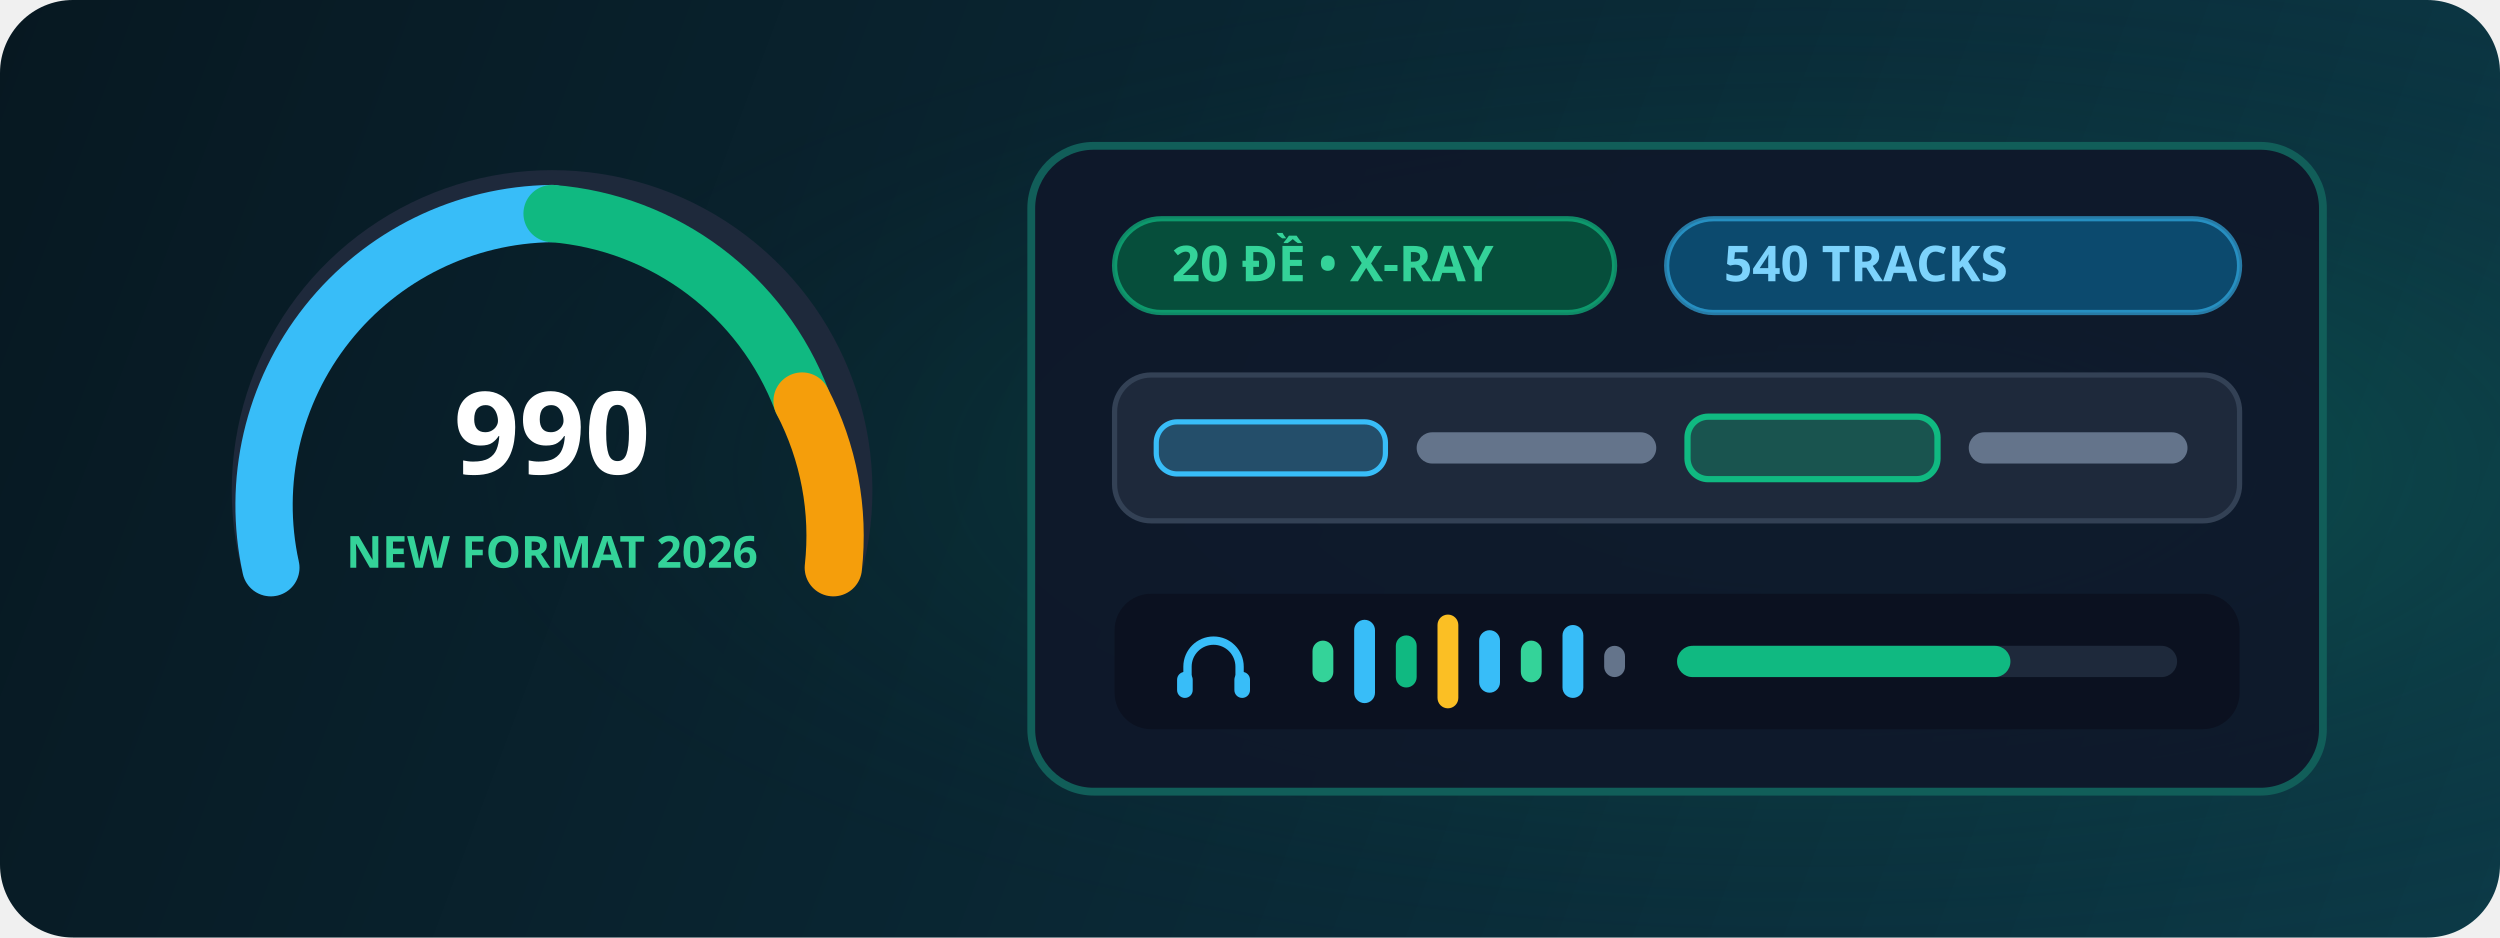
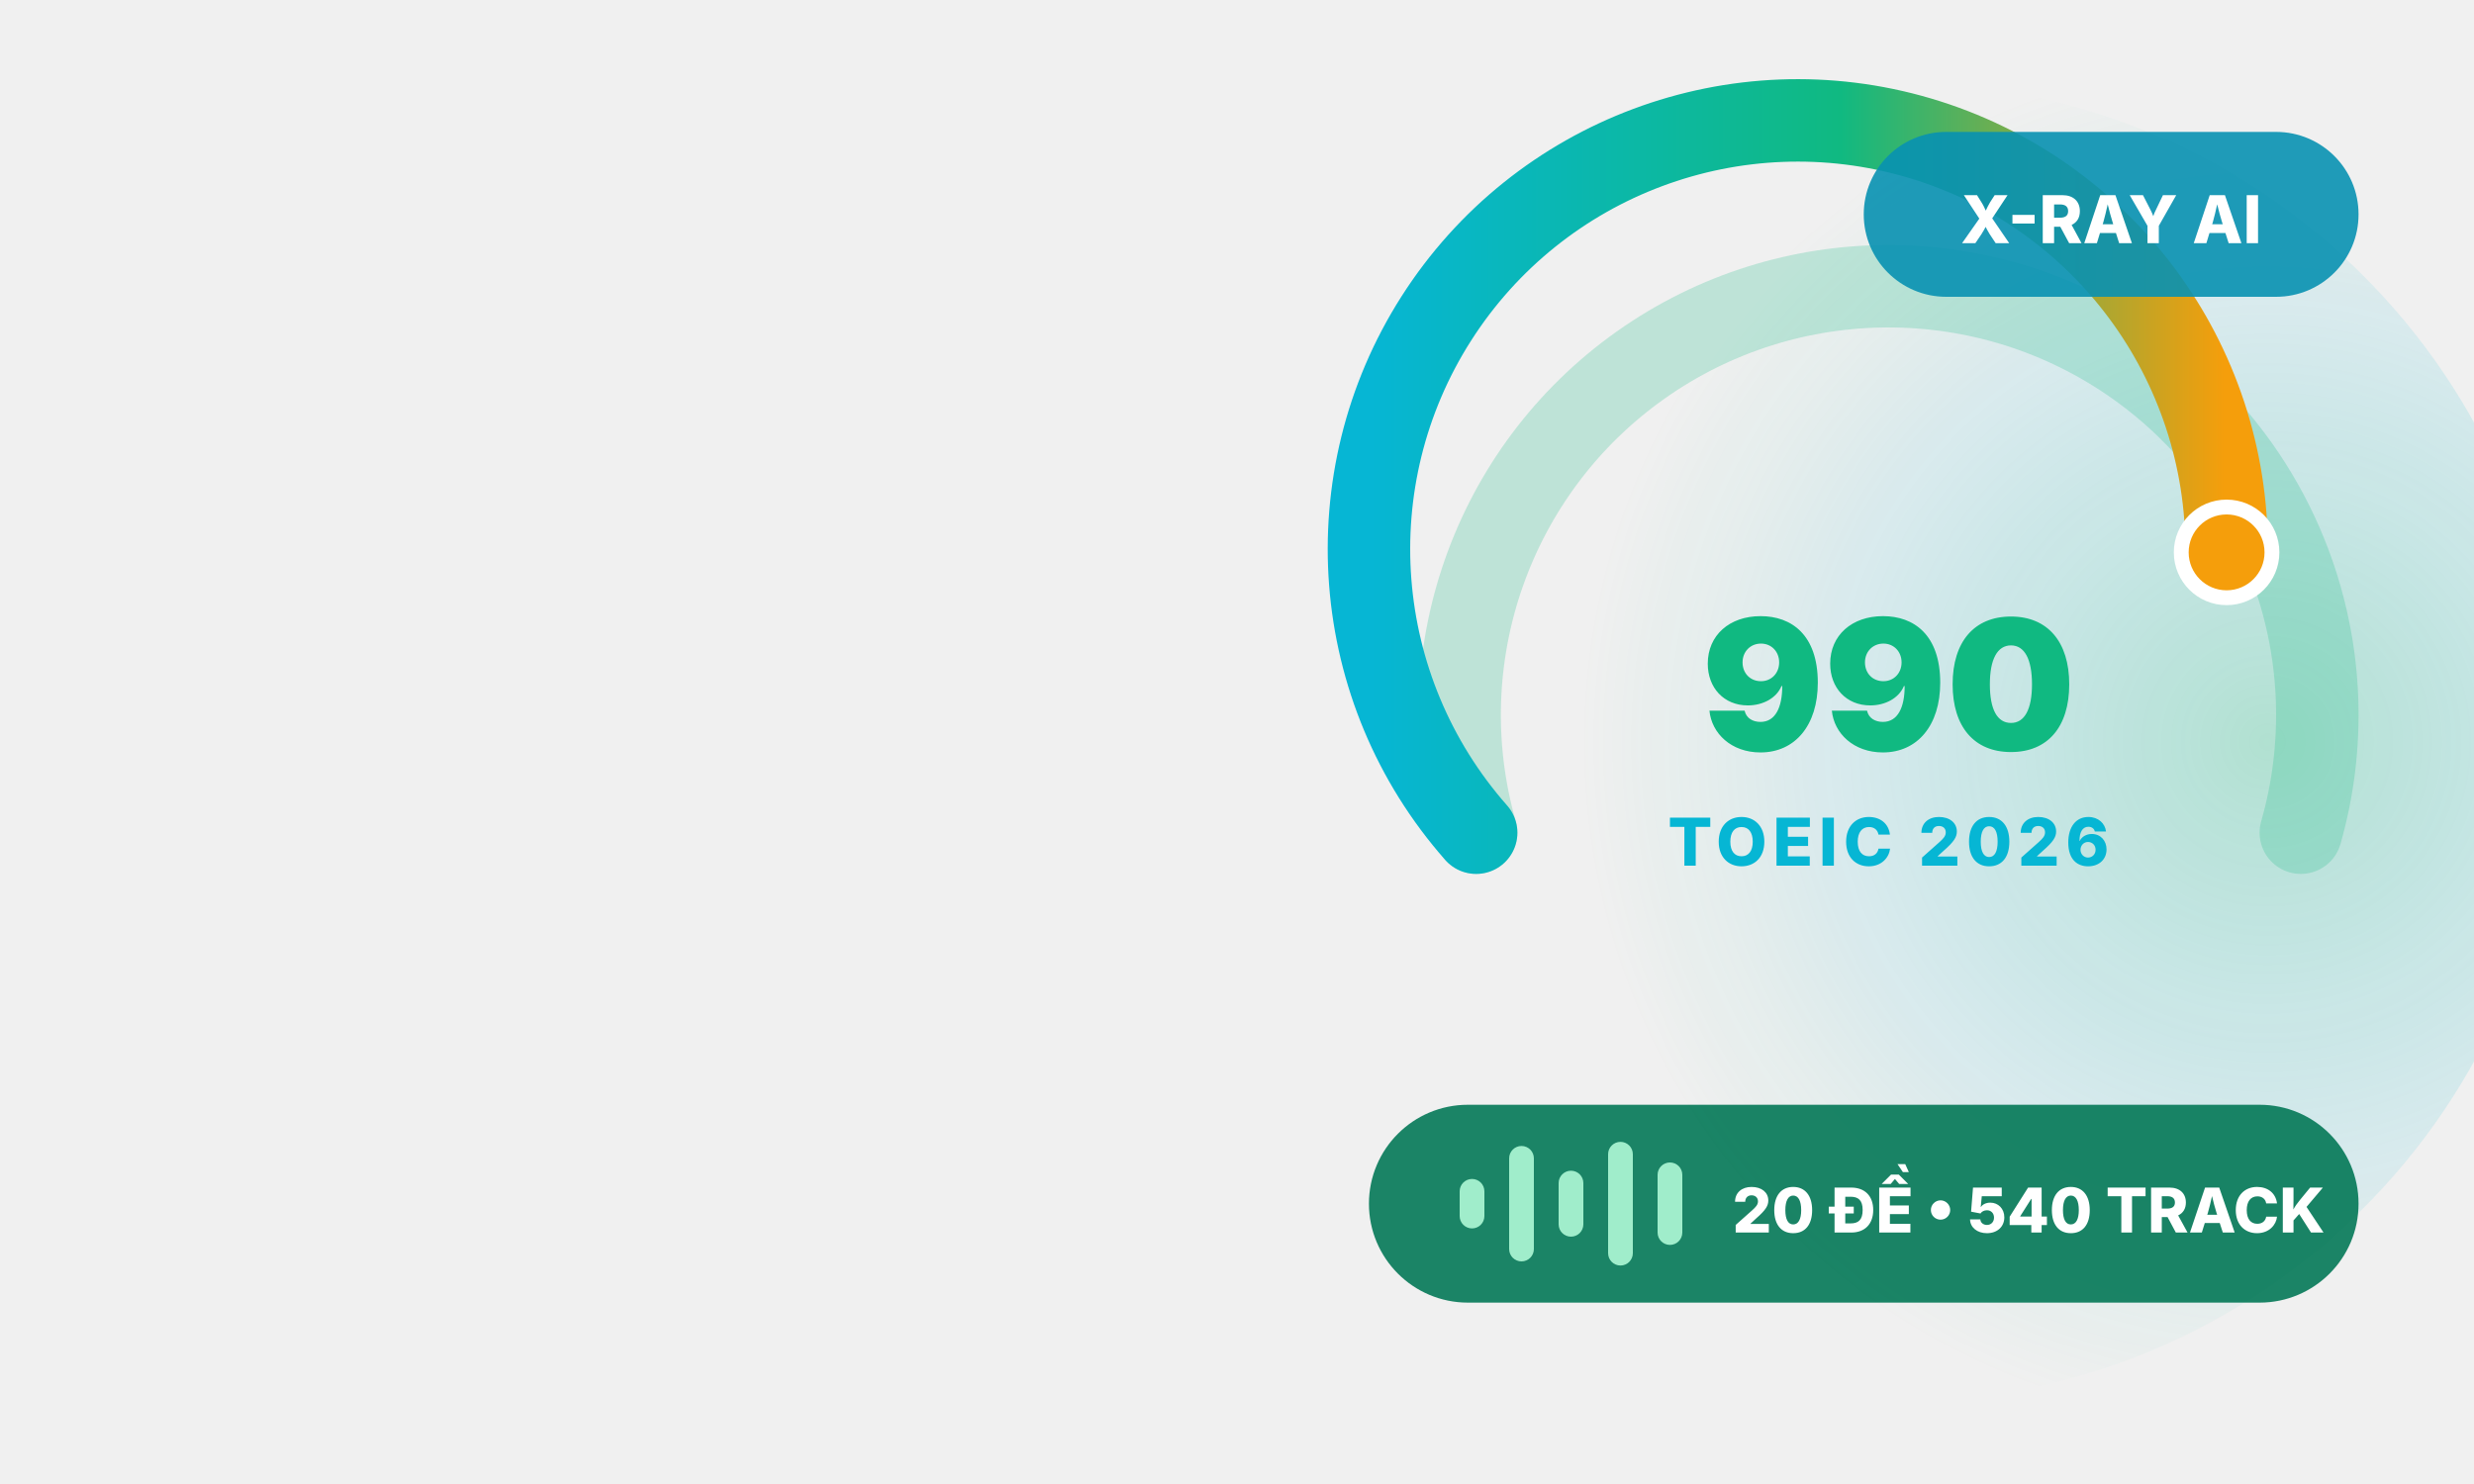
- <svg xmlns="http://www.w3.org/2000/svg" viewBox="0 0 480 180" fill="none">
+ <svg xmlns="http://www.w3.org/2000/svg" viewBox="0 0 300 180" fill="none">
  <defs>
-     <linearGradient id="bg-t" x1="0" y1="0" x2="480" y2="180" gradientUnits="userSpaceOnUse">
-       <stop offset="0%" stop-color="#071821" />
-       <stop offset="55%" stop-color="#0a2936" />
-       <stop offset="100%" stop-color="#0c3a47" />
+     <radialGradient id="ta-glow" cx="78%" cy="50%" r="52%">
+       <stop offset="0%" stop-color="#10B981" stop-opacity="0.28" />
+       <stop offset="65%" stop-color="#06B6D4" stop-opacity="0.1" />
+       <stop offset="100%" stop-color="#10B981" stop-opacity="0" />
+     </radialGradient>
+     <linearGradient id="ta-arc" x1="0" y1="0" x2="1" y2="0">
+       <stop offset="0%" stop-color="#06B6D4" />
+       <stop offset="55%" stop-color="#10B981" />
+       <stop offset="100%" stop-color="#F59E0B" />
    </linearGradient>
-     <radialGradient id="glow-t" cx="0.72" cy="0.5" r="0.55">
-       <stop offset="0%" stop-color="#10b981" stop-opacity="0.32" />
-       <stop offset="100%" stop-color="#071821" stop-opacity="0" />
-     </radialGradient>
  </defs>
-   <rect width="480" height="180" rx="14" fill="url(#bg-t)" />
-   <rect width="480" height="180" rx="14" fill="url(#glow-t)" />
-   <g transform="translate(106, 95)">
-     <path d="M-54 14 A56 56 0 1 1 54 14" stroke="#1e293b" stroke-width="11" stroke-linecap="round" fill="none" />
-     <path d="M-54 14 A56 56 0 0 1 0 -54" stroke="#38bdf8" stroke-width="11" stroke-linecap="round" fill="none" />
-     <path d="M0 -54 A56 56 0 0 1 48 -18" stroke="#10b981" stroke-width="11" stroke-linecap="round" fill="none" />
-     <path d="M48 -18 A56 56 0 0 1 54 14" stroke="#f59e0b" stroke-width="11" stroke-linecap="round" fill="none" />
-     <text x="0" y="-4" text-anchor="middle" font-family="system-ui, sans-serif" font-size="22" font-weight="900" fill="#ffffff">990</text>
-     <text x="0" y="14" text-anchor="middle" font-family="system-ui, sans-serif" font-size="8.5" font-weight="700" fill="#34d399">NEW FORMAT 2026</text>
+   <circle cx="230" cy="90" r="80" fill="url(#ta-glow)" />
+   <g transform="translate(229, 92)">
+     <path d="M -50 9 A 52 52 0 1 1 50 9" stroke="#10B981" stroke-opacity="0.22" stroke-width="10" stroke-linecap="round" fill="none" />
+     <path d="M -50 9 A 52 52 0 1 1 41 -25" stroke="url(#ta-arc)" stroke-width="10" stroke-linecap="round" fill="none" />
+     <circle cx="41" cy="-25" r="5.5" fill="#F59E0B" stroke="#FFFFFF" stroke-width="1.8" />
+     <text x="0" y="-1" text-anchor="middle" fill="#10B981" font-family="system-ui, -apple-system, sans-serif" font-size="22" font-weight="900">990</text>
+     <text x="0" y="13" text-anchor="middle" fill="#06B6D4" font-family="system-ui, -apple-system, sans-serif" font-size="8" font-weight="800" letter-spacing="0.7">TOEIC 2026</text>
  </g>
-   <g transform="translate(198, 28)">
-     <rect x="0" y="0" width="248" height="124" rx="12" fill="#0f172a" fill-opacity="0.92" stroke="#115e59" stroke-width="1.5" />
-     <rect x="16" y="14" width="96" height="18" rx="9" fill="#064e3b" stroke="#10b981" stroke-opacity="0.7" />
-     <text x="27" y="26" font-family="system-ui, sans-serif" font-size="9.5" font-weight="800" fill="#34d399">20 ĐỀ • X-RAY</text>
-     <rect x="122" y="14" width="110" height="18" rx="9" fill="#0c4a6e" stroke="#38bdf8" stroke-opacity="0.6" />
-     <text x="133" y="26" font-family="system-ui, sans-serif" font-size="9.5" font-weight="800" fill="#7dd3fc">540 TRACKS</text>
-     <rect x="16" y="44" width="216" height="28" rx="7" fill="#1e293b" stroke="#334155" />
-     <rect x="24" y="53" width="44" height="10" rx="4" fill="#38bdf8" fill-opacity="0.25" stroke="#38bdf8" stroke-width="1" />
-     <rect x="74" y="55" width="46" height="6" rx="3" fill="#64748b" />
-     <rect x="126" y="52" width="48" height="12" rx="4" fill="#10b981" fill-opacity="0.3" stroke="#10b981" stroke-width="1.2" />
-     <rect x="180" y="55" width="42" height="6" rx="3" fill="#64748b" />
-     <g transform="translate(16, 86)">
-       <rect x="0" y="0" width="216" height="26" rx="7" fill="#0b1120" />
-       <path d="M14 17v-3a5 5 0 0 1 10 0v3" stroke="#38bdf8" stroke-width="1.6" fill="none" />
-       <rect x="12" y="15" width="3" height="5" rx="1.5" fill="#38bdf8" />
-       <rect x="23" y="15" width="3" height="5" rx="1.5" fill="#38bdf8" />
-       <rect x="38" y="9" width="4" height="8" rx="2" fill="#34d399" />
-       <rect x="46" y="5" width="4" height="16" rx="2" fill="#38bdf8" />
-       <rect x="54" y="8" width="4" height="10" rx="2" fill="#10b981" />
-       <rect x="62" y="4" width="4" height="18" rx="2" fill="#fbbf24" />
-       <rect x="70" y="7" width="4" height="12" rx="2" fill="#38bdf8" />
-       <rect x="78" y="9" width="4" height="8" rx="2" fill="#34d399" />
-       <rect x="86" y="6" width="4" height="14" rx="2" fill="#38bdf8" />
-       <rect x="94" y="10" width="4" height="6" rx="2" fill="#64748b" />
-       <rect x="108" y="10" width="96" height="6" rx="3" fill="#1e293b" />
-       <rect x="108" y="10" width="64" height="6" rx="3" fill="#10b981" />
+   <g transform="translate(166, 134)">
+     <rect x="0" y="0" width="120" height="24" rx="12" fill="#047857" fill-opacity="0.9" />
+     <g fill="#A7F3D0" fill-opacity="0.95">
+       <rect x="11" y="9" width="3" height="6" rx="1.5" />
+       <rect x="17" y="5" width="3" height="14" rx="1.5" />
+       <rect x="23" y="8" width="3" height="8" rx="1.5" />
+       <rect x="29" y="4.5" width="3" height="15" rx="1.5" />
+       <rect x="35" y="7" width="3" height="10" rx="1.5" />
    </g>
+     <text x="80" y="15.5" text-anchor="middle" fill="#FFFFFF" font-family="system-ui, -apple-system, sans-serif" font-size="7.5" font-weight="800">20 ĐỀ • 540 TRACK</text>
+   </g>
+   <g transform="translate(226, 16)">
+     <rect x="0" y="0" width="60" height="20" rx="10" fill="#0891B2" fill-opacity="0.9" />
+     <text x="30" y="13.5" text-anchor="middle" fill="#FFFFFF" font-family="system-ui, -apple-system, sans-serif" font-size="8" font-weight="800">X-RAY AI</text>
  </g>
</svg>
